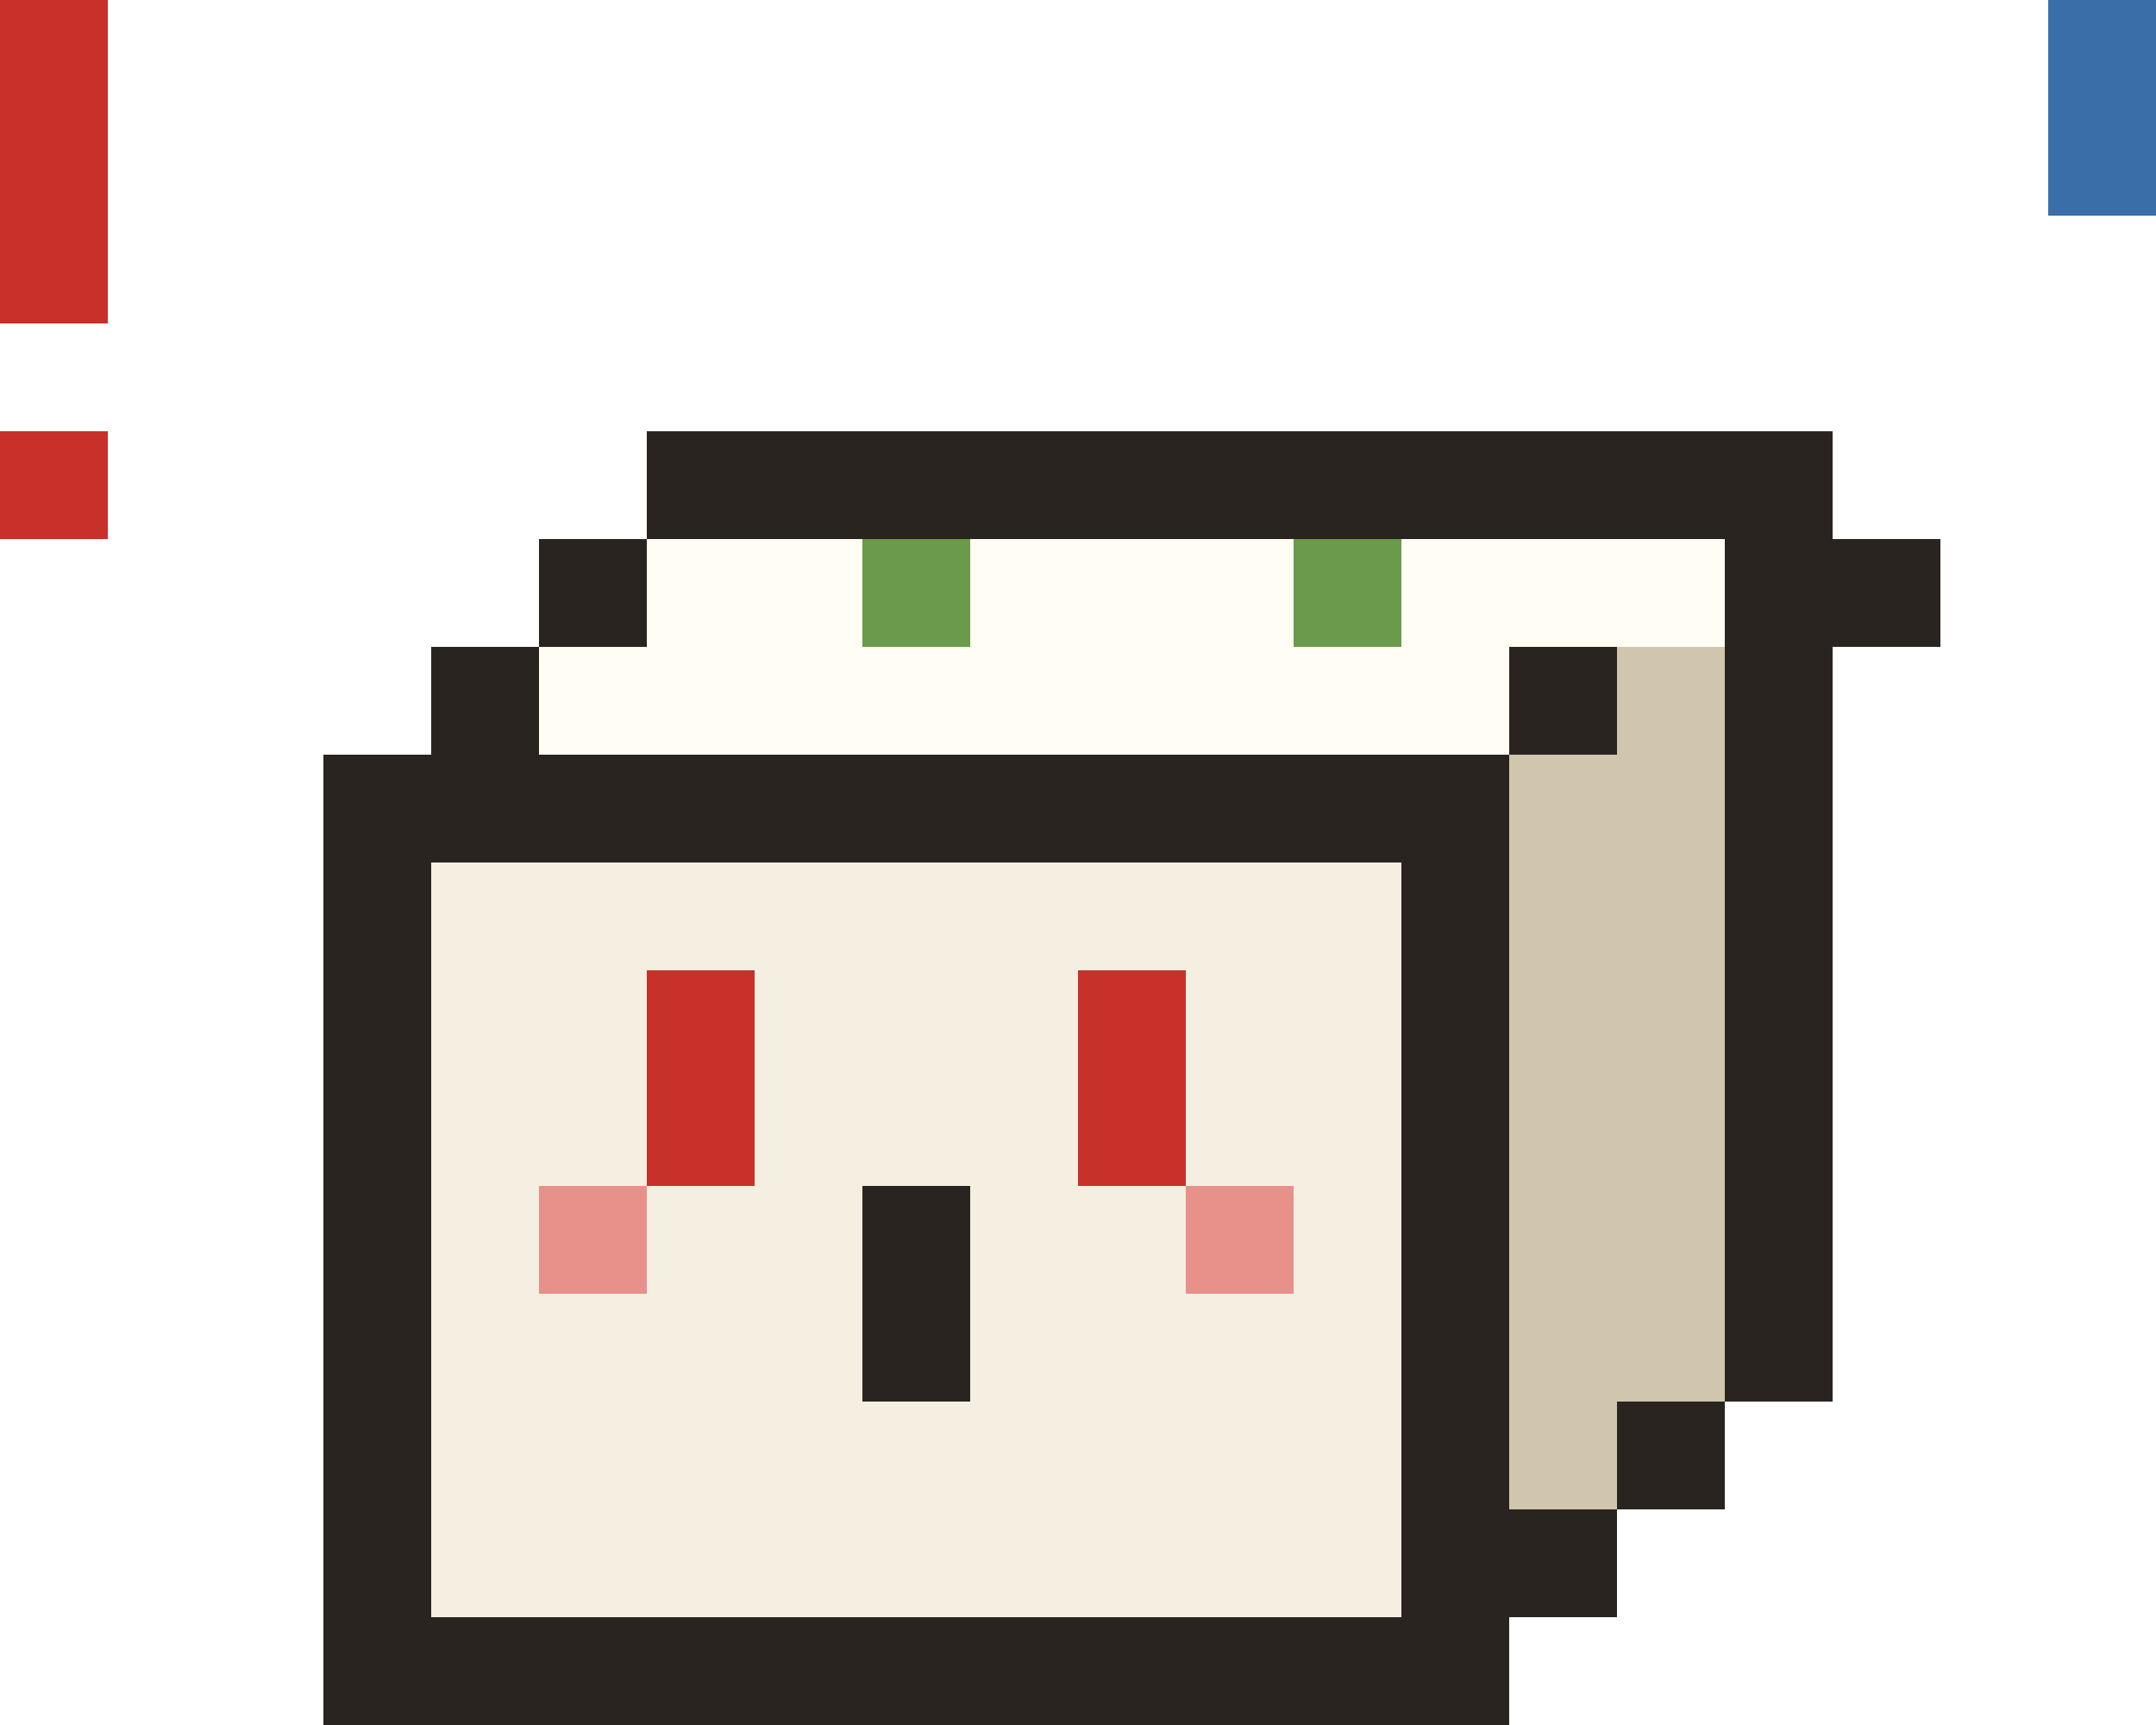
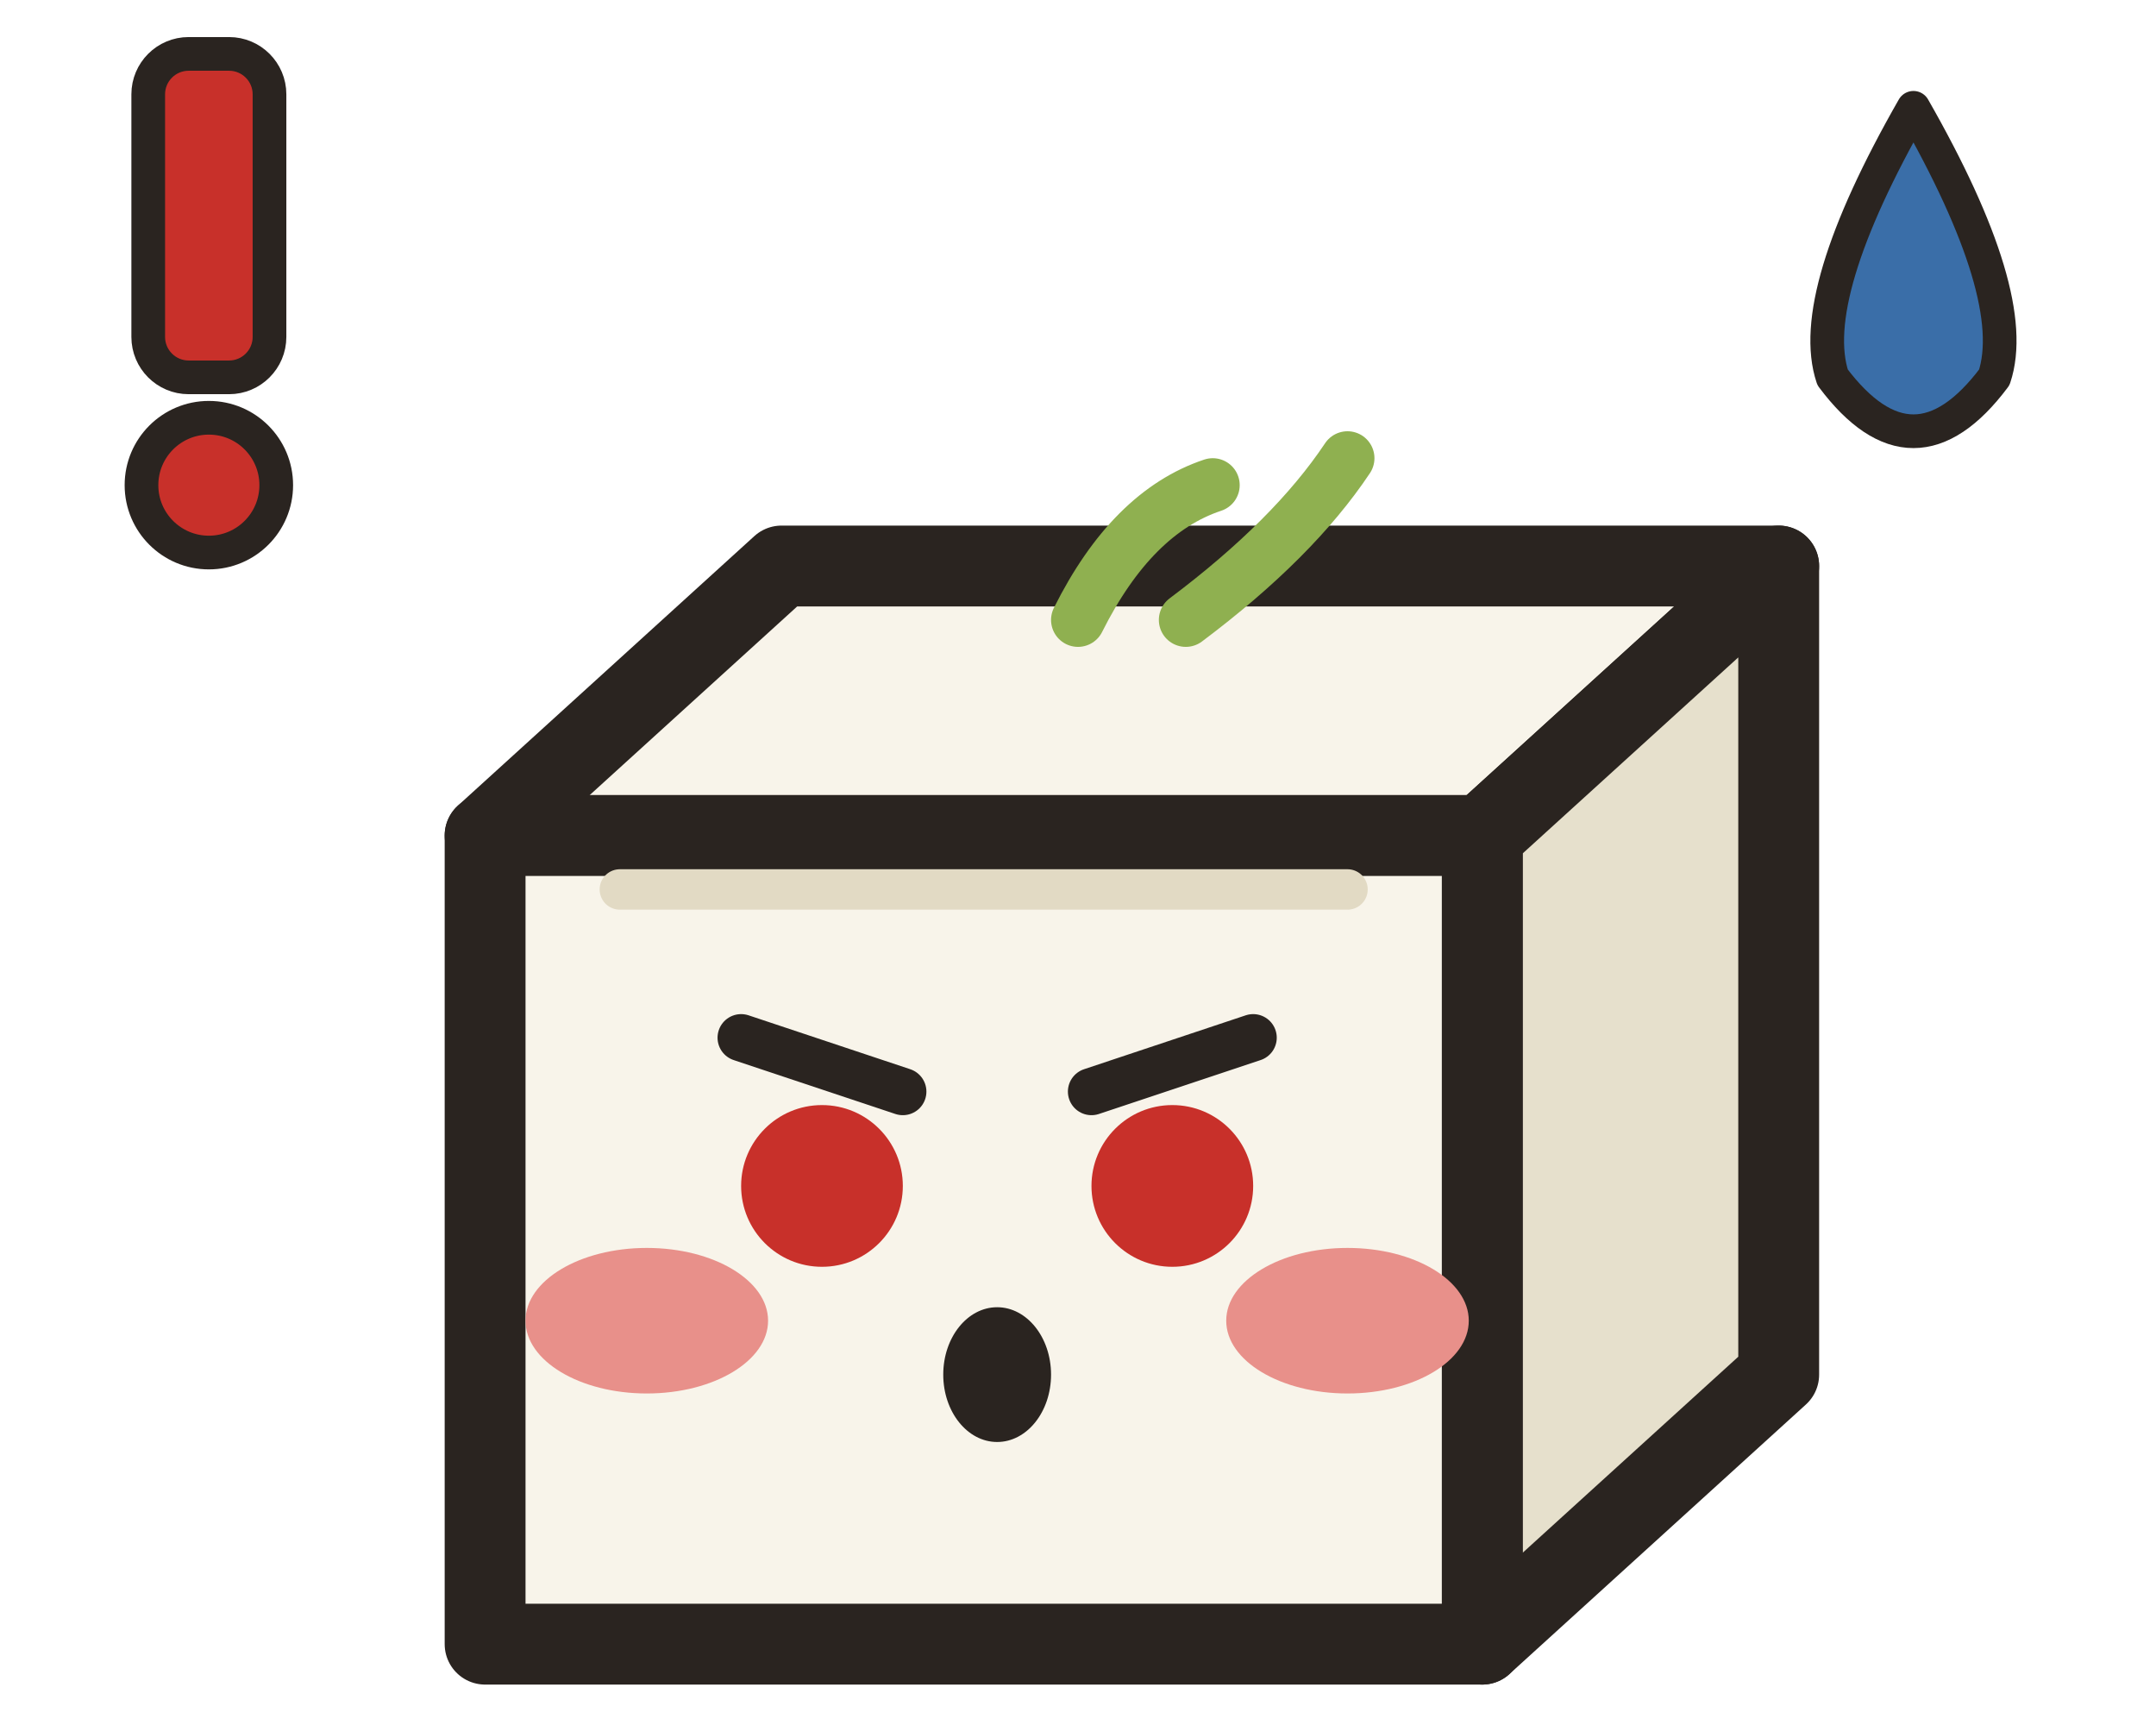
- <svg xmlns="http://www.w3.org/2000/svg" viewBox="0 0 20 16" width="160" height="128" shape-rendering="crispEdges">
-   <rect x="0" y="0" width="1" height="1" fill="#c8302a" />
-   <rect x="19" y="0" width="1" height="1" fill="#3a6ea8" />
-   <rect x="0" y="1" width="1" height="1" fill="#c8302a" />
-   <rect x="19" y="1" width="1" height="1" fill="#3a6ea8" />
-   <rect x="0" y="2" width="1" height="1" fill="#c8302a" />
-   <rect x="0" y="4" width="1" height="1" fill="#c8302a" />
-   <rect x="6" y="4" width="11" height="1" fill="#2a2420" />
-   <rect x="5" y="5" width="1" height="1" fill="#2a2420" />
-   <rect x="6" y="5" width="2" height="1" fill="#fffdf4" />
-   <rect x="8" y="5" width="1" height="1" fill="#6a9a4a" />
-   <rect x="9" y="5" width="3" height="1" fill="#fffdf4" />
-   <rect x="12" y="5" width="1" height="1" fill="#6a9a4a" />
-   <rect x="13" y="5" width="3" height="1" fill="#fffdf4" />
-   <rect x="16" y="5" width="2" height="1" fill="#2a2420" />
-   <rect x="4" y="6" width="1" height="1" fill="#2a2420" />
-   <rect x="5" y="6" width="9" height="1" fill="#fffdf4" />
-   <rect x="14" y="6" width="1" height="1" fill="#2a2420" />
-   <rect x="15" y="6" width="1" height="1" fill="#cfc6ad" />
-   <rect x="16" y="6" width="1" height="1" fill="#2a2420" />
-   <rect x="3" y="7" width="11" height="1" fill="#2a2420" />
-   <rect x="14" y="7" width="2" height="1" fill="#cfc6ad" />
-   <rect x="16" y="7" width="1" height="1" fill="#2a2420" />
-   <rect x="3" y="8" width="1" height="1" fill="#2a2420" />
-   <rect x="4" y="8" width="9" height="1" fill="#f4efe0" />
-   <rect x="13" y="8" width="1" height="1" fill="#2a2420" />
-   <rect x="14" y="8" width="2" height="1" fill="#cfc6ad" />
-   <rect x="16" y="8" width="1" height="1" fill="#2a2420" />
-   <rect x="3" y="9" width="1" height="1" fill="#2a2420" />
-   <rect x="4" y="9" width="2" height="1" fill="#f4efe0" />
-   <rect x="6" y="9" width="1" height="1" fill="#c8302a" />
-   <rect x="7" y="9" width="3" height="1" fill="#f4efe0" />
-   <rect x="10" y="9" width="1" height="1" fill="#c8302a" />
-   <rect x="11" y="9" width="2" height="1" fill="#f4efe0" />
-   <rect x="13" y="9" width="1" height="1" fill="#2a2420" />
-   <rect x="14" y="9" width="2" height="1" fill="#cfc6ad" />
-   <rect x="16" y="9" width="1" height="1" fill="#2a2420" />
-   <rect x="3" y="10" width="1" height="1" fill="#2a2420" />
-   <rect x="4" y="10" width="2" height="1" fill="#f4efe0" />
-   <rect x="6" y="10" width="1" height="1" fill="#c8302a" />
-   <rect x="7" y="10" width="3" height="1" fill="#f4efe0" />
-   <rect x="10" y="10" width="1" height="1" fill="#c8302a" />
-   <rect x="11" y="10" width="2" height="1" fill="#f4efe0" />
-   <rect x="13" y="10" width="1" height="1" fill="#2a2420" />
-   <rect x="14" y="10" width="2" height="1" fill="#cfc6ad" />
-   <rect x="16" y="10" width="1" height="1" fill="#2a2420" />
-   <rect x="3" y="11" width="1" height="1" fill="#2a2420" />
-   <rect x="4" y="11" width="1" height="1" fill="#f4efe0" />
-   <rect x="5" y="11" width="1" height="1" fill="#e8908a" />
-   <rect x="6" y="11" width="2" height="1" fill="#f4efe0" />
-   <rect x="8" y="11" width="1" height="1" fill="#2a2420" />
-   <rect x="9" y="11" width="2" height="1" fill="#f4efe0" />
-   <rect x="11" y="11" width="1" height="1" fill="#e8908a" />
-   <rect x="12" y="11" width="1" height="1" fill="#f4efe0" />
-   <rect x="13" y="11" width="1" height="1" fill="#2a2420" />
-   <rect x="14" y="11" width="2" height="1" fill="#cfc6ad" />
-   <rect x="16" y="11" width="1" height="1" fill="#2a2420" />
-   <rect x="3" y="12" width="1" height="1" fill="#2a2420" />
-   <rect x="4" y="12" width="4" height="1" fill="#f4efe0" />
-   <rect x="8" y="12" width="1" height="1" fill="#2a2420" />
-   <rect x="9" y="12" width="4" height="1" fill="#f4efe0" />
-   <rect x="13" y="12" width="1" height="1" fill="#2a2420" />
-   <rect x="14" y="12" width="2" height="1" fill="#cfc6ad" />
-   <rect x="16" y="12" width="1" height="1" fill="#2a2420" />
-   <rect x="3" y="13" width="1" height="1" fill="#2a2420" />
-   <rect x="4" y="13" width="9" height="1" fill="#f4efe0" />
-   <rect x="13" y="13" width="1" height="1" fill="#2a2420" />
-   <rect x="14" y="13" width="1" height="1" fill="#cfc6ad" />
-   <rect x="15" y="13" width="1" height="1" fill="#2a2420" />
-   <rect x="3" y="14" width="1" height="1" fill="#2a2420" />
-   <rect x="4" y="14" width="9" height="1" fill="#f4efe0" />
-   <rect x="13" y="14" width="2" height="1" fill="#2a2420" />
-   <rect x="3" y="15" width="11" height="1" fill="#2a2420" />
+ <svg xmlns="http://www.w3.org/2000/svg" viewBox="0 0 160 128" width="160" height="128">
+   <path d="M36 62 L58 42 L132 42 L110 62 Z" fill="#f8f4ea" stroke="#2a2420" stroke-width="6" stroke-linejoin="round" stroke-linecap="round" />
+   <path d="M110 62 L132 42 L132 102 L110 122 Z" fill="#e6e0cc" stroke="#2a2420" stroke-width="6" stroke-linejoin="round" stroke-linecap="round" />
+   <path d="M36 62 L110 62 L110 122 L36 122 Z" fill="#f8f4ea" stroke="#2a2420" stroke-width="6" stroke-linejoin="round" stroke-linecap="round" />
+   <path d="M46 66 L100 66" fill="none" stroke="#e2dac4" stroke-width="3" stroke-linejoin="round" stroke-linecap="round" />
+   <path d="M80 46 Q84 38 90 36 M88 46 Q96 40 100 34" fill="none" stroke="#8fb050" stroke-width="4" stroke-linejoin="round" stroke-linecap="round" />
+   <ellipse cx="48" cy="98" rx="9.0" ry="5.4" fill="#e8908a" />
+   <ellipse cx="100" cy="98" rx="9.0" ry="5.4" fill="#e8908a" />
+   <circle cx="61" cy="88" r="6" fill="#c8302a" />
+   <path d="M55 77 L67 81" fill="none" stroke="#2a2420" stroke-width="3.5" stroke-linejoin="round" stroke-linecap="round" />
+   <circle cx="87" cy="88" r="6" fill="#c8302a" />
+   <path d="M81 81 L93 77" fill="none" stroke="#2a2420" stroke-width="3.5" stroke-linejoin="round" stroke-linecap="round" />
+   <ellipse cx="74" cy="102" rx="4" ry="5" fill="#2a2420" />
+   <rect x="11" y="4" width="9" height="24" rx="3" fill="#c8302a" stroke="#2a2420" stroke-width="2.5" stroke-linejoin="round" stroke-linecap="round" />
+   <circle cx="15.5" cy="36" r="5" fill="#c8302a" stroke="#2a2420" stroke-width="2.5" stroke-linejoin="round" stroke-linecap="round" />
+   <path d="M142 8 Q134 22 136 28 Q142 36 148 28 Q150 22 142 8 Z" fill="#3a6ea8" stroke="#2a2420" stroke-width="2.5" stroke-linejoin="round" stroke-linecap="round" />
</svg>
